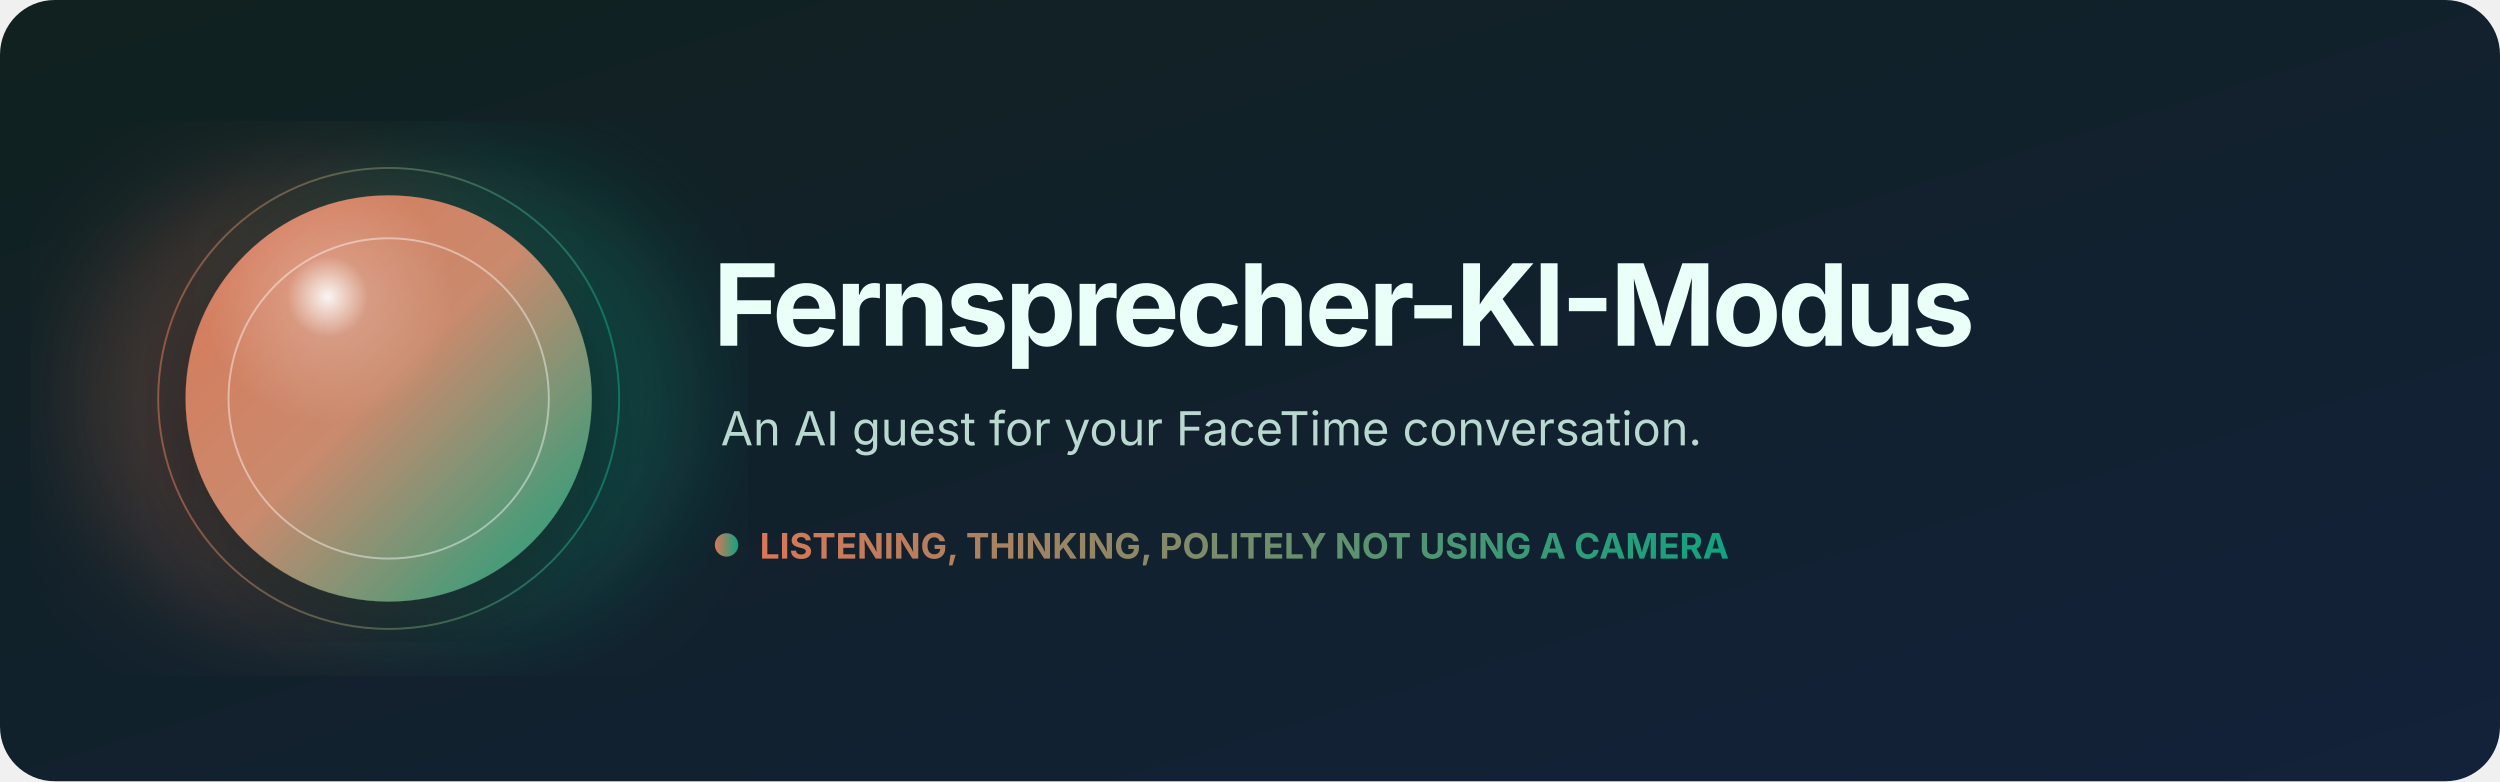
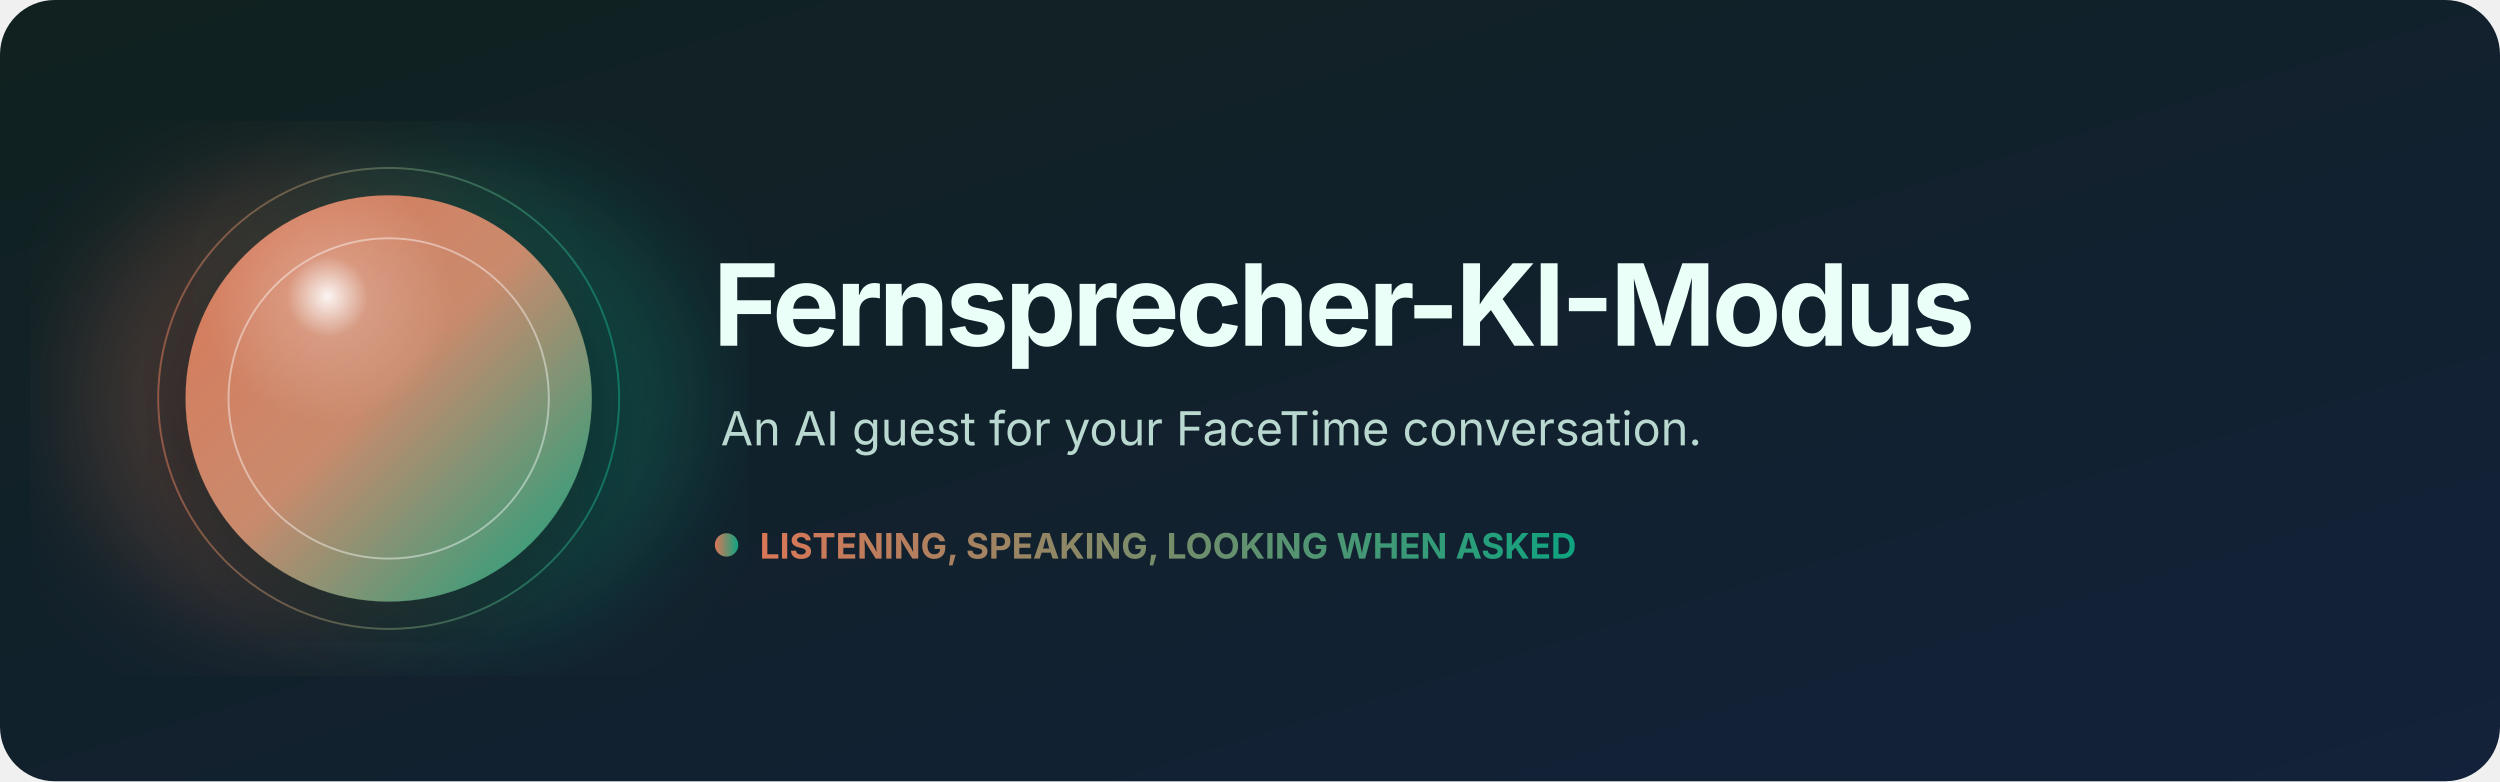
<svg xmlns="http://www.w3.org/2000/svg" width="1280" height="400" viewBox="0 0 1280 400" role="img" aria-labelledby="title desc">
  <defs>
    <linearGradient id="bg" x1="0" y1="0" x2="1" y2="1">
      <stop stop-color="#10211f" />
      <stop offset="1" stop-color="#13213a" />
    </linearGradient>
    <linearGradient id="orb" x1="0" y1="0" x2="1" y2="1">
      <stop stop-color="#d97757" />
      <stop offset=".48" stop-color="#ca8a6d" />
      <stop offset="1" stop-color="#10a37f" />
    </linearGradient>
    <radialGradient id="shine" cx="35%" cy="25%">
      <stop stop-color="#ffffff" stop-opacity=".92" />
      <stop offset=".2" stop-color="#ffffff" stop-opacity=".18" />
      <stop offset=".62" stop-color="#ffffff" stop-opacity="0" />
    </radialGradient>
    <linearGradient id="accent" x1="0" y1="0" x2="1" y2="0">
      <stop stop-color="#d97757" />
      <stop offset="1" stop-color="#10a37f" />
    </linearGradient>
    <filter id="blur">
      <feGaussianBlur stdDeviation="25" />
    </filter>
    <filter id="shadow">
      <feDropShadow dx="0" dy="12" stdDeviation="17" flood-color="#000000" flood-opacity=".3" />
    </filter>
  </defs>
  <rect width="1280" height="400" rx="28" fill="url(#bg)" />
  <circle cx="157" cy="204" r="118" fill="#d97757" opacity=".22" filter="url(#blur)" />
  <circle cx="241" cy="204" r="118" fill="#10a37f" opacity=".24" filter="url(#blur)" />
  <circle cx="199" cy="204" r="104" fill="url(#orb)" filter="url(#shadow)" />
  <circle cx="199" cy="204" r="104" fill="url(#shine)" />
  <circle cx="199" cy="204" r="82" fill="none" stroke="#ffffff" stroke-opacity=".43" />
  <circle cx="199" cy="204" r="118" fill="none" stroke="url(#accent)" stroke-opacity=".55" />
  <g fill="#eafff8">
    <text x="365" y="177" font-family="-apple-system, BlinkMacSystemFont, Segoe UI, sans-serif" font-size="58" font-weight="750" letter-spacing="-2">Fernsprecher-KI-Modus</text>
    <text x="369" y="228" font-family="-apple-system, BlinkMacSystemFont, Segoe UI, sans-serif" font-size="24" fill="#b9d8cf">An AI guest for your FaceTime conversation.</text>
  </g>
  <g fill="url(#accent)">
    <circle cx="372" cy="279" r="6" />
-     <text x="389" y="286" font-family="-apple-system, BlinkMacSystemFont, Segoe UI, sans-serif" font-size="18" font-weight="650">LISTENING, THINKING, POLITELY NOT USING A CAMERA</text>
+     <text x="389" y="286" font-family="-apple-system, BlinkMacSystemFont, Segoe UI, sans-serif" font-size="18" font-weight="650">LISTENING, SPEAKING, LOOKING WHEN ASKED</text>
  </g>
</svg>
